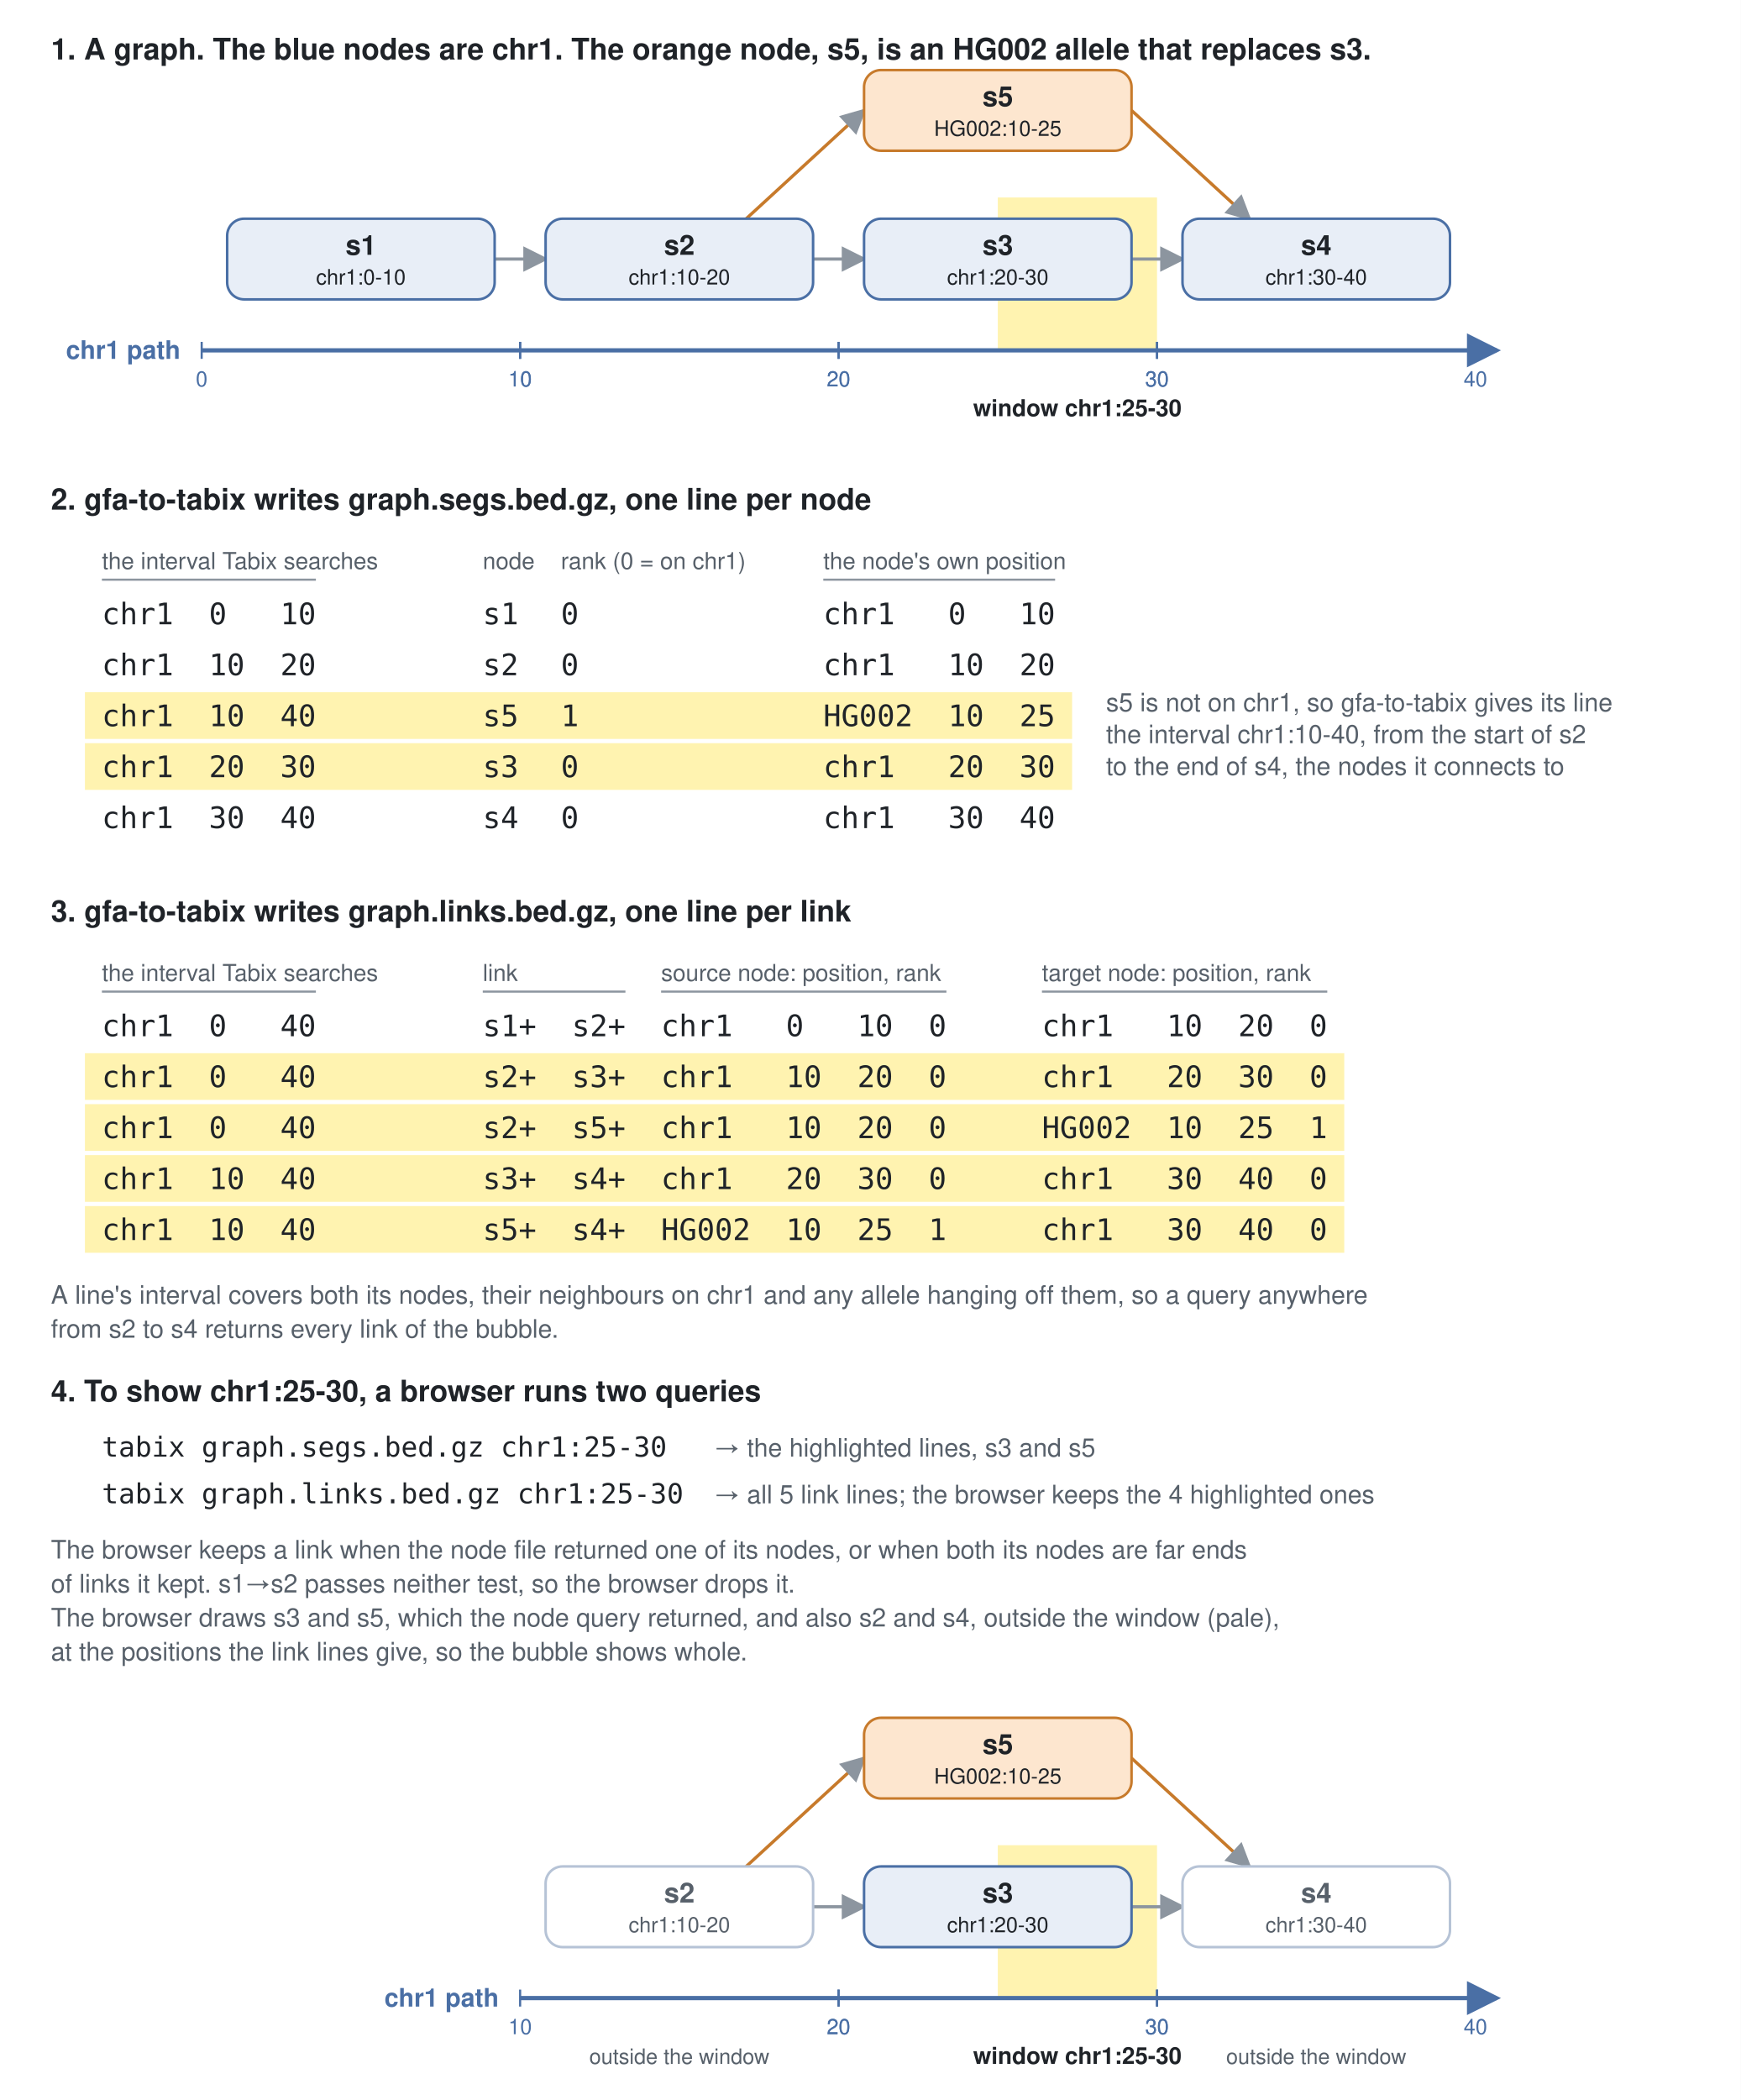
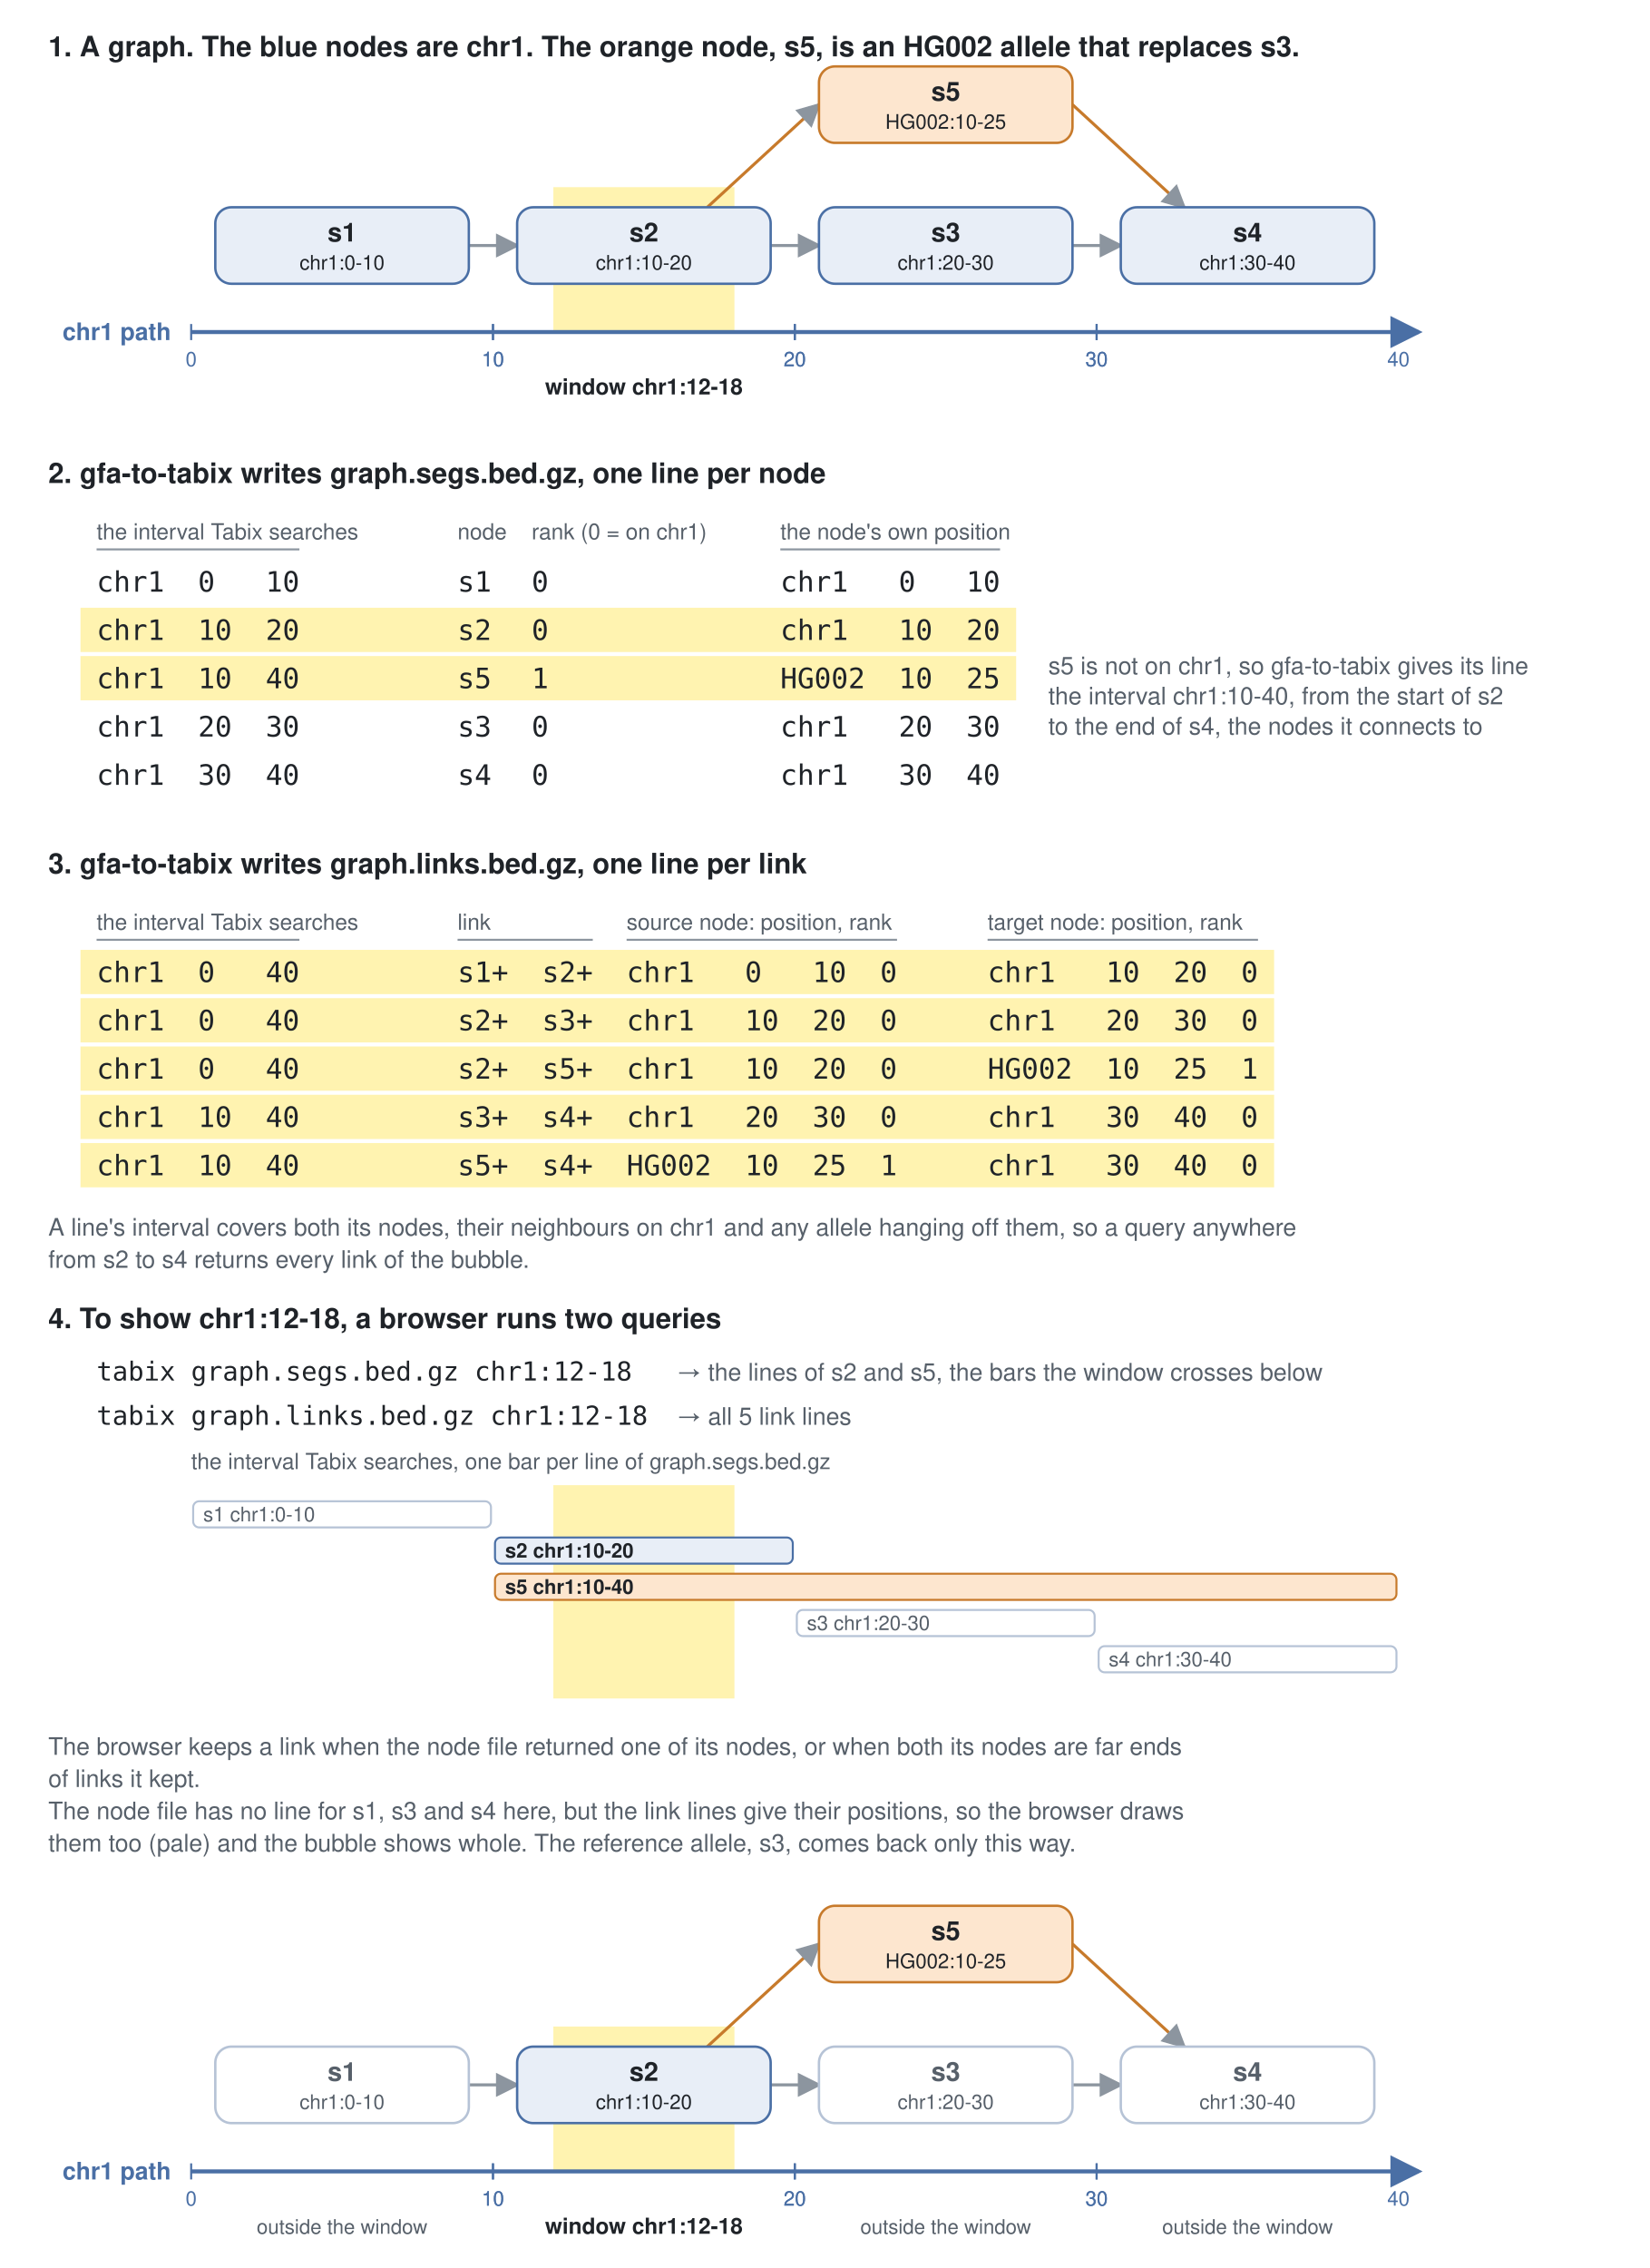
- <svg xmlns="http://www.w3.org/2000/svg" width="820" height="989" viewBox="0 0 820 989" font-family="Helvetica, Arial, sans-serif">
-   <rect width="820" height="989" fill="white" />
+ <svg xmlns="http://www.w3.org/2000/svg" width="820" height="1127" viewBox="0 0 820 1127" font-family="Helvetica, Arial, sans-serif">
+   <rect width="820" height="1127" fill="white" />
  <defs>
    <marker id="head" markerWidth="8" markerHeight="8" refX="7" refY="4" orient="auto">
      <path d="M0,0 L8,4 L0,8 z" fill="#8c959f" />
    </marker>
    <marker id="ref" markerWidth="8" markerHeight="8" refX="7" refY="4" orient="auto">
      <path d="M0,0 L8,4 L0,8 z" fill="#4a6fa5" />
    </marker>
  </defs>
  <text x="24.0" y="28.0" font-size="14" fill="#1f2328" text-anchor="start" font-weight="bold">1. A graph. The blue nodes are chr1. The orange node, s5, is an HG002 allele that replaces s3.</text>
-   <rect x="470.0" y="93.0" width="75.0" height="72.0" fill="#fff3b0" />
+   <rect x="275.0" y="93.0" width="90.0" height="72.0" fill="#fff3b0" />
  <line x1="95.0" y1="165.0" x2="705.0" y2="165.0" stroke="#4a6fa5" stroke-width="2" marker-end="url(#ref)" />
  <text x="85.0" y="169.0" font-size="12" fill="#4a6fa5" text-anchor="end" font-weight="bold">chr1 path</text>
  <line x1="95.0" y1="161.0" x2="95.0" y2="169.0" stroke="#4a6fa5" />
  <text x="95.0" y="182.0" font-size="10" fill="#4a6fa5" text-anchor="middle" font-weight="normal">0</text>
  <line x1="245.0" y1="161.0" x2="245.0" y2="169.0" stroke="#4a6fa5" />
  <text x="245.0" y="182.0" font-size="10" fill="#4a6fa5" text-anchor="middle" font-weight="normal">10</text>
  <line x1="245.0" y1="161.0" x2="245.0" y2="169.0" stroke="#4a6fa5" />
  <text x="245.0" y="182.0" font-size="10" fill="#4a6fa5" text-anchor="middle" font-weight="normal">10</text>
  <line x1="395.0" y1="161.0" x2="395.0" y2="169.0" stroke="#4a6fa5" />
  <text x="395.0" y="182.0" font-size="10" fill="#4a6fa5" text-anchor="middle" font-weight="normal">20</text>
  <line x1="395.0" y1="161.0" x2="395.0" y2="169.0" stroke="#4a6fa5" />
  <text x="395.0" y="182.0" font-size="10" fill="#4a6fa5" text-anchor="middle" font-weight="normal">20</text>
  <line x1="545.0" y1="161.0" x2="545.0" y2="169.0" stroke="#4a6fa5" />
  <text x="545.0" y="182.0" font-size="10" fill="#4a6fa5" text-anchor="middle" font-weight="normal">30</text>
  <line x1="695.0" y1="161.0" x2="695.0" y2="169.0" stroke="#4a6fa5" />
  <text x="695.0" y="182.0" font-size="10" fill="#4a6fa5" text-anchor="middle" font-weight="normal">40</text>
  <line x1="545.0" y1="161.0" x2="545.0" y2="169.0" stroke="#4a6fa5" />
  <text x="545.0" y="182.0" font-size="10" fill="#4a6fa5" text-anchor="middle" font-weight="normal">30</text>
-   <text x="507.5" y="196.0" font-size="11" fill="#1f2328" text-anchor="middle" font-weight="bold">window chr1:25-30</text>
+   <text x="320.0" y="196.0" font-size="11" fill="#1f2328" text-anchor="middle" font-weight="bold">window chr1:12-18</text>
  <line x1="233.0" y1="122.0" x2="257.0" y2="122.0" stroke="#8c959f" stroke-width="1.5" marker-end="url(#head)" />
  <line x1="383.0" y1="122.0" x2="407.0" y2="122.0" stroke="#8c959f" stroke-width="1.5" marker-end="url(#head)" />
  <line x1="351.5" y1="103.0" x2="407.0" y2="52.0" stroke="#c77a2b" stroke-width="1.5" marker-end="url(#head)" />
  <line x1="533.0" y1="122.0" x2="557.0" y2="122.0" stroke="#8c959f" stroke-width="1.5" marker-end="url(#head)" />
  <line x1="533.0" y1="52.0" x2="588.5" y2="103.0" stroke="#c77a2b" stroke-width="1.5" marker-end="url(#head)" />
  <rect x="107.0" y="103.0" width="126" height="38" rx="8" fill="#e8eef7" stroke="#4a6fa5" stroke-width="1.2" />
  <text x="170.0" y="120.0" font-size="13" fill="#1f2328" text-anchor="middle" font-weight="bold">s1</text>
  <text x="170.0" y="134.0" font-size="10" fill="#1f2328" text-anchor="middle" font-weight="normal">chr1:0-10</text>
  <rect x="257.0" y="103.0" width="126" height="38" rx="8" fill="#e8eef7" stroke="#4a6fa5" stroke-width="1.2" />
  <text x="320.0" y="120.0" font-size="13" fill="#1f2328" text-anchor="middle" font-weight="bold">s2</text>
  <text x="320.0" y="134.0" font-size="10" fill="#1f2328" text-anchor="middle" font-weight="normal">chr1:10-20</text>
  <rect x="407.0" y="33.0" width="126" height="38" rx="8" fill="#fde6cf" stroke="#c77a2b" stroke-width="1.2" />
  <text x="470.0" y="50.0" font-size="13" fill="#1f2328" text-anchor="middle" font-weight="bold">s5</text>
  <text x="470.0" y="64.0" font-size="10" fill="#1f2328" text-anchor="middle" font-weight="normal">HG002:10-25</text>
  <rect x="407.0" y="103.0" width="126" height="38" rx="8" fill="#e8eef7" stroke="#4a6fa5" stroke-width="1.2" />
  <text x="470.0" y="120.0" font-size="13" fill="#1f2328" text-anchor="middle" font-weight="bold">s3</text>
  <text x="470.0" y="134.0" font-size="10" fill="#1f2328" text-anchor="middle" font-weight="normal">chr1:20-30</text>
  <rect x="557.0" y="103.0" width="126" height="38" rx="8" fill="#e8eef7" stroke="#4a6fa5" stroke-width="1.2" />
  <text x="620.0" y="120.0" font-size="13" fill="#1f2328" text-anchor="middle" font-weight="bold">s4</text>
  <text x="620.0" y="134.0" font-size="10" fill="#1f2328" text-anchor="middle" font-weight="normal">chr1:30-40</text>
  <text x="24.0" y="240.0" font-size="14" fill="#1f2328" text-anchor="start" font-weight="bold">2. gfa-to-tabix writes graph.segs.bed.gz, one line per node</text>
  <text x="48.0" y="268.0" font-size="11" fill="#57606a" text-anchor="start" font-weight="normal">the interval Tabix searches</text>
  <line x1="48.0" y1="273" x2="148.8" y2="273" stroke="#8c959f" />
  <text x="227.4" y="268.0" font-size="11" fill="#57606a" text-anchor="start" font-weight="normal">node</text>
  <text x="264.2" y="268.0" font-size="11" fill="#57606a" text-anchor="start" font-weight="normal">rank (0 = on chr1)</text>
  <text x="387.8" y="268.0" font-size="11" fill="#57606a" text-anchor="start" font-weight="normal">the node's own position</text>
  <line x1="387.8" y1="273" x2="497.0" y2="273" stroke="#8c959f" />
  <text x="48.0" y="294.0" font-size="14" fill="#1f2328" text-anchor="start" font-weight="normal" font-family="Menlo, Consolas, DejaVu Sans Mono, monospace">chr1</text>
  <text x="98.4" y="294.0" font-size="14" fill="#1f2328" text-anchor="start" font-weight="normal" font-family="Menlo, Consolas, DejaVu Sans Mono, monospace">0</text>
  <text x="132.0" y="294.0" font-size="14" fill="#1f2328" text-anchor="start" font-weight="normal" font-family="Menlo, Consolas, DejaVu Sans Mono, monospace">10</text>
  <text x="227.4" y="294.0" font-size="14" fill="#1f2328" text-anchor="start" font-weight="normal" font-family="Menlo, Consolas, DejaVu Sans Mono, monospace">s1</text>
  <text x="264.2" y="294.0" font-size="14" fill="#1f2328" text-anchor="start" font-weight="normal" font-family="Menlo, Consolas, DejaVu Sans Mono, monospace">0</text>
  <text x="387.8" y="294.0" font-size="14" fill="#1f2328" text-anchor="start" font-weight="normal" font-family="Menlo, Consolas, DejaVu Sans Mono, monospace">chr1</text>
  <text x="446.6" y="294.0" font-size="14" fill="#1f2328" text-anchor="start" font-weight="normal" font-family="Menlo, Consolas, DejaVu Sans Mono, monospace">0</text>
  <text x="480.2" y="294.0" font-size="14" fill="#1f2328" text-anchor="start" font-weight="normal" font-family="Menlo, Consolas, DejaVu Sans Mono, monospace">10</text>
+   <rect x="40" y="302" width="465.0" height="22" fill="#fff3b0" />
  <text x="48.0" y="318.0" font-size="14" fill="#1f2328" text-anchor="start" font-weight="normal" font-family="Menlo, Consolas, DejaVu Sans Mono, monospace">chr1</text>
  <text x="98.4" y="318.0" font-size="14" fill="#1f2328" text-anchor="start" font-weight="normal" font-family="Menlo, Consolas, DejaVu Sans Mono, monospace">10</text>
  <text x="132.0" y="318.0" font-size="14" fill="#1f2328" text-anchor="start" font-weight="normal" font-family="Menlo, Consolas, DejaVu Sans Mono, monospace">20</text>
  <text x="227.4" y="318.0" font-size="14" fill="#1f2328" text-anchor="start" font-weight="normal" font-family="Menlo, Consolas, DejaVu Sans Mono, monospace">s2</text>
  <text x="264.2" y="318.0" font-size="14" fill="#1f2328" text-anchor="start" font-weight="normal" font-family="Menlo, Consolas, DejaVu Sans Mono, monospace">0</text>
  <text x="387.8" y="318.0" font-size="14" fill="#1f2328" text-anchor="start" font-weight="normal" font-family="Menlo, Consolas, DejaVu Sans Mono, monospace">chr1</text>
  <text x="446.6" y="318.0" font-size="14" fill="#1f2328" text-anchor="start" font-weight="normal" font-family="Menlo, Consolas, DejaVu Sans Mono, monospace">10</text>
  <text x="480.2" y="318.0" font-size="14" fill="#1f2328" text-anchor="start" font-weight="normal" font-family="Menlo, Consolas, DejaVu Sans Mono, monospace">20</text>
  <rect x="40" y="326" width="465.0" height="22" fill="#fff3b0" />
  <text x="48.0" y="342.0" font-size="14" fill="#1f2328" text-anchor="start" font-weight="normal" font-family="Menlo, Consolas, DejaVu Sans Mono, monospace">chr1</text>
  <text x="98.4" y="342.0" font-size="14" fill="#1f2328" text-anchor="start" font-weight="normal" font-family="Menlo, Consolas, DejaVu Sans Mono, monospace">10</text>
  <text x="132.0" y="342.0" font-size="14" fill="#1f2328" text-anchor="start" font-weight="normal" font-family="Menlo, Consolas, DejaVu Sans Mono, monospace">40</text>
  <text x="227.4" y="342.0" font-size="14" fill="#1f2328" text-anchor="start" font-weight="normal" font-family="Menlo, Consolas, DejaVu Sans Mono, monospace">s5</text>
  <text x="264.2" y="342.0" font-size="14" fill="#1f2328" text-anchor="start" font-weight="normal" font-family="Menlo, Consolas, DejaVu Sans Mono, monospace">1</text>
  <text x="387.8" y="342.0" font-size="14" fill="#1f2328" text-anchor="start" font-weight="normal" font-family="Menlo, Consolas, DejaVu Sans Mono, monospace">HG002</text>
  <text x="446.6" y="342.0" font-size="14" fill="#1f2328" text-anchor="start" font-weight="normal" font-family="Menlo, Consolas, DejaVu Sans Mono, monospace">10</text>
  <text x="480.2" y="342.0" font-size="14" fill="#1f2328" text-anchor="start" font-weight="normal" font-family="Menlo, Consolas, DejaVu Sans Mono, monospace">25</text>
-   <rect x="40" y="350" width="465.0" height="22" fill="#fff3b0" />
  <text x="48.0" y="366.0" font-size="14" fill="#1f2328" text-anchor="start" font-weight="normal" font-family="Menlo, Consolas, DejaVu Sans Mono, monospace">chr1</text>
  <text x="98.4" y="366.0" font-size="14" fill="#1f2328" text-anchor="start" font-weight="normal" font-family="Menlo, Consolas, DejaVu Sans Mono, monospace">20</text>
  <text x="132.0" y="366.0" font-size="14" fill="#1f2328" text-anchor="start" font-weight="normal" font-family="Menlo, Consolas, DejaVu Sans Mono, monospace">30</text>
  <text x="227.4" y="366.0" font-size="14" fill="#1f2328" text-anchor="start" font-weight="normal" font-family="Menlo, Consolas, DejaVu Sans Mono, monospace">s3</text>
  <text x="264.2" y="366.0" font-size="14" fill="#1f2328" text-anchor="start" font-weight="normal" font-family="Menlo, Consolas, DejaVu Sans Mono, monospace">0</text>
  <text x="387.8" y="366.0" font-size="14" fill="#1f2328" text-anchor="start" font-weight="normal" font-family="Menlo, Consolas, DejaVu Sans Mono, monospace">chr1</text>
  <text x="446.6" y="366.0" font-size="14" fill="#1f2328" text-anchor="start" font-weight="normal" font-family="Menlo, Consolas, DejaVu Sans Mono, monospace">20</text>
  <text x="480.2" y="366.0" font-size="14" fill="#1f2328" text-anchor="start" font-weight="normal" font-family="Menlo, Consolas, DejaVu Sans Mono, monospace">30</text>
  <text x="48.0" y="390.0" font-size="14" fill="#1f2328" text-anchor="start" font-weight="normal" font-family="Menlo, Consolas, DejaVu Sans Mono, monospace">chr1</text>
  <text x="98.4" y="390.0" font-size="14" fill="#1f2328" text-anchor="start" font-weight="normal" font-family="Menlo, Consolas, DejaVu Sans Mono, monospace">30</text>
  <text x="132.0" y="390.0" font-size="14" fill="#1f2328" text-anchor="start" font-weight="normal" font-family="Menlo, Consolas, DejaVu Sans Mono, monospace">40</text>
  <text x="227.4" y="390.0" font-size="14" fill="#1f2328" text-anchor="start" font-weight="normal" font-family="Menlo, Consolas, DejaVu Sans Mono, monospace">s4</text>
  <text x="264.2" y="390.0" font-size="14" fill="#1f2328" text-anchor="start" font-weight="normal" font-family="Menlo, Consolas, DejaVu Sans Mono, monospace">0</text>
  <text x="387.8" y="390.0" font-size="14" fill="#1f2328" text-anchor="start" font-weight="normal" font-family="Menlo, Consolas, DejaVu Sans Mono, monospace">chr1</text>
  <text x="446.6" y="390.0" font-size="14" fill="#1f2328" text-anchor="start" font-weight="normal" font-family="Menlo, Consolas, DejaVu Sans Mono, monospace">30</text>
  <text x="480.2" y="390.0" font-size="14" fill="#1f2328" text-anchor="start" font-weight="normal" font-family="Menlo, Consolas, DejaVu Sans Mono, monospace">40</text>
  <text x="521.0" y="335.0" font-size="12" fill="#57606a" text-anchor="start" font-weight="normal">s5 is not on chr1, so gfa-to-tabix gives its line</text>
  <text x="521.0" y="350.0" font-size="12" fill="#57606a" text-anchor="start" font-weight="normal">the interval chr1:10-40, from the start of s2</text>
  <text x="521.0" y="365.0" font-size="12" fill="#57606a" text-anchor="start" font-weight="normal">to the end of s4, the nodes it connects to</text>
  <text x="24.0" y="434.0" font-size="14" fill="#1f2328" text-anchor="start" font-weight="bold">3. gfa-to-tabix writes graph.links.bed.gz, one line per link</text>
  <text x="48.0" y="462.0" font-size="11" fill="#57606a" text-anchor="start" font-weight="normal">the interval Tabix searches</text>
  <line x1="48.0" y1="467" x2="148.8" y2="467" stroke="#8c959f" />
  <text x="227.4" y="462.0" font-size="11" fill="#57606a" text-anchor="start" font-weight="normal">link</text>
  <line x1="227.4" y1="467" x2="294.6" y2="467" stroke="#8c959f" />
  <text x="311.4" y="462.0" font-size="11" fill="#57606a" text-anchor="start" font-weight="normal">source node: position, rank</text>
  <line x1="311.4" y1="467" x2="445.8" y2="467" stroke="#8c959f" />
  <text x="490.8" y="462.0" font-size="11" fill="#57606a" text-anchor="start" font-weight="normal">target node: position, rank</text>
  <line x1="490.8" y1="467" x2="625.2" y2="467" stroke="#8c959f" />
+   <rect x="40" y="472" width="593.2" height="22" fill="#fff3b0" />
  <text x="48.0" y="488.0" font-size="14" fill="#1f2328" text-anchor="start" font-weight="normal" font-family="Menlo, Consolas, DejaVu Sans Mono, monospace">chr1</text>
  <text x="98.4" y="488.0" font-size="14" fill="#1f2328" text-anchor="start" font-weight="normal" font-family="Menlo, Consolas, DejaVu Sans Mono, monospace">0</text>
  <text x="132.0" y="488.0" font-size="14" fill="#1f2328" text-anchor="start" font-weight="normal" font-family="Menlo, Consolas, DejaVu Sans Mono, monospace">40</text>
  <text x="227.4" y="488.0" font-size="14" fill="#1f2328" text-anchor="start" font-weight="normal" font-family="Menlo, Consolas, DejaVu Sans Mono, monospace">s1+</text>
  <text x="269.4" y="488.0" font-size="14" fill="#1f2328" text-anchor="start" font-weight="normal" font-family="Menlo, Consolas, DejaVu Sans Mono, monospace">s2+</text>
  <text x="311.4" y="488.0" font-size="14" fill="#1f2328" text-anchor="start" font-weight="normal" font-family="Menlo, Consolas, DejaVu Sans Mono, monospace">chr1</text>
  <text x="370.2" y="488.0" font-size="14" fill="#1f2328" text-anchor="start" font-weight="normal" font-family="Menlo, Consolas, DejaVu Sans Mono, monospace">0</text>
  <text x="403.8" y="488.0" font-size="14" fill="#1f2328" text-anchor="start" font-weight="normal" font-family="Menlo, Consolas, DejaVu Sans Mono, monospace">10</text>
  <text x="437.4" y="488.0" font-size="14" fill="#1f2328" text-anchor="start" font-weight="normal" font-family="Menlo, Consolas, DejaVu Sans Mono, monospace">0</text>
  <text x="490.8" y="488.0" font-size="14" fill="#1f2328" text-anchor="start" font-weight="normal" font-family="Menlo, Consolas, DejaVu Sans Mono, monospace">chr1</text>
  <text x="549.6" y="488.0" font-size="14" fill="#1f2328" text-anchor="start" font-weight="normal" font-family="Menlo, Consolas, DejaVu Sans Mono, monospace">10</text>
  <text x="583.2" y="488.0" font-size="14" fill="#1f2328" text-anchor="start" font-weight="normal" font-family="Menlo, Consolas, DejaVu Sans Mono, monospace">20</text>
  <text x="616.8" y="488.0" font-size="14" fill="#1f2328" text-anchor="start" font-weight="normal" font-family="Menlo, Consolas, DejaVu Sans Mono, monospace">0</text>
  <rect x="40" y="496" width="593.2" height="22" fill="#fff3b0" />
  <text x="48.0" y="512.0" font-size="14" fill="#1f2328" text-anchor="start" font-weight="normal" font-family="Menlo, Consolas, DejaVu Sans Mono, monospace">chr1</text>
  <text x="98.4" y="512.0" font-size="14" fill="#1f2328" text-anchor="start" font-weight="normal" font-family="Menlo, Consolas, DejaVu Sans Mono, monospace">0</text>
  <text x="132.0" y="512.0" font-size="14" fill="#1f2328" text-anchor="start" font-weight="normal" font-family="Menlo, Consolas, DejaVu Sans Mono, monospace">40</text>
  <text x="227.4" y="512.0" font-size="14" fill="#1f2328" text-anchor="start" font-weight="normal" font-family="Menlo, Consolas, DejaVu Sans Mono, monospace">s2+</text>
  <text x="269.4" y="512.0" font-size="14" fill="#1f2328" text-anchor="start" font-weight="normal" font-family="Menlo, Consolas, DejaVu Sans Mono, monospace">s3+</text>
  <text x="311.4" y="512.0" font-size="14" fill="#1f2328" text-anchor="start" font-weight="normal" font-family="Menlo, Consolas, DejaVu Sans Mono, monospace">chr1</text>
  <text x="370.2" y="512.0" font-size="14" fill="#1f2328" text-anchor="start" font-weight="normal" font-family="Menlo, Consolas, DejaVu Sans Mono, monospace">10</text>
  <text x="403.8" y="512.0" font-size="14" fill="#1f2328" text-anchor="start" font-weight="normal" font-family="Menlo, Consolas, DejaVu Sans Mono, monospace">20</text>
  <text x="437.4" y="512.0" font-size="14" fill="#1f2328" text-anchor="start" font-weight="normal" font-family="Menlo, Consolas, DejaVu Sans Mono, monospace">0</text>
  <text x="490.8" y="512.0" font-size="14" fill="#1f2328" text-anchor="start" font-weight="normal" font-family="Menlo, Consolas, DejaVu Sans Mono, monospace">chr1</text>
  <text x="549.6" y="512.0" font-size="14" fill="#1f2328" text-anchor="start" font-weight="normal" font-family="Menlo, Consolas, DejaVu Sans Mono, monospace">20</text>
  <text x="583.2" y="512.0" font-size="14" fill="#1f2328" text-anchor="start" font-weight="normal" font-family="Menlo, Consolas, DejaVu Sans Mono, monospace">30</text>
  <text x="616.8" y="512.0" font-size="14" fill="#1f2328" text-anchor="start" font-weight="normal" font-family="Menlo, Consolas, DejaVu Sans Mono, monospace">0</text>
  <rect x="40" y="520" width="593.2" height="22" fill="#fff3b0" />
  <text x="48.0" y="536.0" font-size="14" fill="#1f2328" text-anchor="start" font-weight="normal" font-family="Menlo, Consolas, DejaVu Sans Mono, monospace">chr1</text>
  <text x="98.4" y="536.0" font-size="14" fill="#1f2328" text-anchor="start" font-weight="normal" font-family="Menlo, Consolas, DejaVu Sans Mono, monospace">0</text>
  <text x="132.0" y="536.0" font-size="14" fill="#1f2328" text-anchor="start" font-weight="normal" font-family="Menlo, Consolas, DejaVu Sans Mono, monospace">40</text>
  <text x="227.4" y="536.0" font-size="14" fill="#1f2328" text-anchor="start" font-weight="normal" font-family="Menlo, Consolas, DejaVu Sans Mono, monospace">s2+</text>
  <text x="269.4" y="536.0" font-size="14" fill="#1f2328" text-anchor="start" font-weight="normal" font-family="Menlo, Consolas, DejaVu Sans Mono, monospace">s5+</text>
  <text x="311.4" y="536.0" font-size="14" fill="#1f2328" text-anchor="start" font-weight="normal" font-family="Menlo, Consolas, DejaVu Sans Mono, monospace">chr1</text>
  <text x="370.2" y="536.0" font-size="14" fill="#1f2328" text-anchor="start" font-weight="normal" font-family="Menlo, Consolas, DejaVu Sans Mono, monospace">10</text>
  <text x="403.8" y="536.0" font-size="14" fill="#1f2328" text-anchor="start" font-weight="normal" font-family="Menlo, Consolas, DejaVu Sans Mono, monospace">20</text>
  <text x="437.4" y="536.0" font-size="14" fill="#1f2328" text-anchor="start" font-weight="normal" font-family="Menlo, Consolas, DejaVu Sans Mono, monospace">0</text>
  <text x="490.8" y="536.0" font-size="14" fill="#1f2328" text-anchor="start" font-weight="normal" font-family="Menlo, Consolas, DejaVu Sans Mono, monospace">HG002</text>
  <text x="549.6" y="536.0" font-size="14" fill="#1f2328" text-anchor="start" font-weight="normal" font-family="Menlo, Consolas, DejaVu Sans Mono, monospace">10</text>
  <text x="583.2" y="536.0" font-size="14" fill="#1f2328" text-anchor="start" font-weight="normal" font-family="Menlo, Consolas, DejaVu Sans Mono, monospace">25</text>
  <text x="616.8" y="536.0" font-size="14" fill="#1f2328" text-anchor="start" font-weight="normal" font-family="Menlo, Consolas, DejaVu Sans Mono, monospace">1</text>
  <rect x="40" y="544" width="593.2" height="22" fill="#fff3b0" />
  <text x="48.0" y="560.0" font-size="14" fill="#1f2328" text-anchor="start" font-weight="normal" font-family="Menlo, Consolas, DejaVu Sans Mono, monospace">chr1</text>
  <text x="98.4" y="560.0" font-size="14" fill="#1f2328" text-anchor="start" font-weight="normal" font-family="Menlo, Consolas, DejaVu Sans Mono, monospace">10</text>
  <text x="132.0" y="560.0" font-size="14" fill="#1f2328" text-anchor="start" font-weight="normal" font-family="Menlo, Consolas, DejaVu Sans Mono, monospace">40</text>
  <text x="227.4" y="560.0" font-size="14" fill="#1f2328" text-anchor="start" font-weight="normal" font-family="Menlo, Consolas, DejaVu Sans Mono, monospace">s3+</text>
  <text x="269.4" y="560.0" font-size="14" fill="#1f2328" text-anchor="start" font-weight="normal" font-family="Menlo, Consolas, DejaVu Sans Mono, monospace">s4+</text>
  <text x="311.4" y="560.0" font-size="14" fill="#1f2328" text-anchor="start" font-weight="normal" font-family="Menlo, Consolas, DejaVu Sans Mono, monospace">chr1</text>
  <text x="370.2" y="560.0" font-size="14" fill="#1f2328" text-anchor="start" font-weight="normal" font-family="Menlo, Consolas, DejaVu Sans Mono, monospace">20</text>
  <text x="403.8" y="560.0" font-size="14" fill="#1f2328" text-anchor="start" font-weight="normal" font-family="Menlo, Consolas, DejaVu Sans Mono, monospace">30</text>
  <text x="437.4" y="560.0" font-size="14" fill="#1f2328" text-anchor="start" font-weight="normal" font-family="Menlo, Consolas, DejaVu Sans Mono, monospace">0</text>
  <text x="490.8" y="560.0" font-size="14" fill="#1f2328" text-anchor="start" font-weight="normal" font-family="Menlo, Consolas, DejaVu Sans Mono, monospace">chr1</text>
  <text x="549.6" y="560.0" font-size="14" fill="#1f2328" text-anchor="start" font-weight="normal" font-family="Menlo, Consolas, DejaVu Sans Mono, monospace">30</text>
  <text x="583.2" y="560.0" font-size="14" fill="#1f2328" text-anchor="start" font-weight="normal" font-family="Menlo, Consolas, DejaVu Sans Mono, monospace">40</text>
  <text x="616.8" y="560.0" font-size="14" fill="#1f2328" text-anchor="start" font-weight="normal" font-family="Menlo, Consolas, DejaVu Sans Mono, monospace">0</text>
  <rect x="40" y="568" width="593.2" height="22" fill="#fff3b0" />
  <text x="48.0" y="584.0" font-size="14" fill="#1f2328" text-anchor="start" font-weight="normal" font-family="Menlo, Consolas, DejaVu Sans Mono, monospace">chr1</text>
  <text x="98.4" y="584.0" font-size="14" fill="#1f2328" text-anchor="start" font-weight="normal" font-family="Menlo, Consolas, DejaVu Sans Mono, monospace">10</text>
  <text x="132.0" y="584.0" font-size="14" fill="#1f2328" text-anchor="start" font-weight="normal" font-family="Menlo, Consolas, DejaVu Sans Mono, monospace">40</text>
  <text x="227.4" y="584.0" font-size="14" fill="#1f2328" text-anchor="start" font-weight="normal" font-family="Menlo, Consolas, DejaVu Sans Mono, monospace">s5+</text>
  <text x="269.4" y="584.0" font-size="14" fill="#1f2328" text-anchor="start" font-weight="normal" font-family="Menlo, Consolas, DejaVu Sans Mono, monospace">s4+</text>
  <text x="311.4" y="584.0" font-size="14" fill="#1f2328" text-anchor="start" font-weight="normal" font-family="Menlo, Consolas, DejaVu Sans Mono, monospace">HG002</text>
  <text x="370.2" y="584.0" font-size="14" fill="#1f2328" text-anchor="start" font-weight="normal" font-family="Menlo, Consolas, DejaVu Sans Mono, monospace">10</text>
  <text x="403.8" y="584.0" font-size="14" fill="#1f2328" text-anchor="start" font-weight="normal" font-family="Menlo, Consolas, DejaVu Sans Mono, monospace">25</text>
  <text x="437.4" y="584.0" font-size="14" fill="#1f2328" text-anchor="start" font-weight="normal" font-family="Menlo, Consolas, DejaVu Sans Mono, monospace">1</text>
  <text x="490.8" y="584.0" font-size="14" fill="#1f2328" text-anchor="start" font-weight="normal" font-family="Menlo, Consolas, DejaVu Sans Mono, monospace">chr1</text>
  <text x="549.6" y="584.0" font-size="14" fill="#1f2328" text-anchor="start" font-weight="normal" font-family="Menlo, Consolas, DejaVu Sans Mono, monospace">30</text>
  <text x="583.2" y="584.0" font-size="14" fill="#1f2328" text-anchor="start" font-weight="normal" font-family="Menlo, Consolas, DejaVu Sans Mono, monospace">40</text>
  <text x="616.8" y="584.0" font-size="14" fill="#1f2328" text-anchor="start" font-weight="normal" font-family="Menlo, Consolas, DejaVu Sans Mono, monospace">0</text>
  <text x="24.0" y="614.0" font-size="12" fill="#57606a" text-anchor="start" font-weight="normal">A line's interval covers both its nodes, their neighbours on chr1 and any allele hanging off them, so a query anywhere</text>
  <text x="24.0" y="630.0" font-size="12" fill="#57606a" text-anchor="start" font-weight="normal">from s2 to s4 returns every link of the bubble.</text>
-   <text x="24.0" y="660.0" font-size="14" fill="#1f2328" text-anchor="start" font-weight="bold">4. To show chr1:25-30, a browser runs two queries</text>
-   <text x="48.0" y="686.0" font-size="13" fill="#1f2328" text-anchor="start" font-weight="normal" font-family="Menlo, Consolas, DejaVu Sans Mono, monospace">tabix graph.segs.bed.gz chr1:25-30</text>
-   <text x="336.5" y="686.0" font-size="12" fill="#57606a" text-anchor="start" font-weight="normal">→ the highlighted lines, s3 and s5</text>
-   <text x="48.0" y="708.0" font-size="13" fill="#1f2328" text-anchor="start" font-weight="normal" font-family="Menlo, Consolas, DejaVu Sans Mono, monospace">tabix graph.links.bed.gz chr1:25-30</text>
-   <text x="336.5" y="708.0" font-size="12" fill="#57606a" text-anchor="start" font-weight="normal">→ all 5 link lines; the browser keeps the 4 highlighted ones</text>
-   <text x="24.0" y="734.0" font-size="12" fill="#57606a" text-anchor="start" font-weight="normal">The browser keeps a link when the node file returned one of its nodes, or when both its nodes are far ends</text>
-   <text x="24.0" y="750.0" font-size="12" fill="#57606a" text-anchor="start" font-weight="normal">of links it kept. s1→s2 passes neither test, so the browser drops it.</text>
-   <text x="24.0" y="766.0" font-size="12" fill="#57606a" text-anchor="start" font-weight="normal">The browser draws s3 and s5, which the node query returned, and also s2 and s4, outside the window (pale),</text>
-   <text x="24.0" y="782.0" font-size="12" fill="#57606a" text-anchor="start" font-weight="normal">at the positions the link lines give, so the bubble shows whole.</text>
-   <rect x="470.0" y="869.0" width="75.0" height="72.0" fill="#fff3b0" />
-   <line x1="245.0" y1="941.0" x2="705.0" y2="941.0" stroke="#4a6fa5" stroke-width="2" marker-end="url(#ref)" />
-   <text x="235.0" y="945.0" font-size="12" fill="#4a6fa5" text-anchor="end" font-weight="bold">chr1 path</text>
-   <line x1="245.0" y1="937.0" x2="245.0" y2="945.0" stroke="#4a6fa5" />
-   <text x="245.0" y="958.0" font-size="10" fill="#4a6fa5" text-anchor="middle" font-weight="normal">10</text>
-   <line x1="395.0" y1="937.0" x2="395.0" y2="945.0" stroke="#4a6fa5" />
-   <text x="395.0" y="958.0" font-size="10" fill="#4a6fa5" text-anchor="middle" font-weight="normal">20</text>
-   <line x1="395.0" y1="937.0" x2="395.0" y2="945.0" stroke="#4a6fa5" />
-   <text x="395.0" y="958.0" font-size="10" fill="#4a6fa5" text-anchor="middle" font-weight="normal">20</text>
-   <line x1="545.0" y1="937.0" x2="545.0" y2="945.0" stroke="#4a6fa5" />
-   <text x="545.0" y="958.0" font-size="10" fill="#4a6fa5" text-anchor="middle" font-weight="normal">30</text>
-   <line x1="695.0" y1="937.0" x2="695.0" y2="945.0" stroke="#4a6fa5" />
-   <text x="695.0" y="958.0" font-size="10" fill="#4a6fa5" text-anchor="middle" font-weight="normal">40</text>
-   <line x1="545.0" y1="937.0" x2="545.0" y2="945.0" stroke="#4a6fa5" />
-   <text x="545.0" y="958.0" font-size="10" fill="#4a6fa5" text-anchor="middle" font-weight="normal">30</text>
-   <text x="507.5" y="972.0" font-size="11" fill="#1f2328" text-anchor="middle" font-weight="bold">window chr1:25-30</text>
-   <line x1="383.0" y1="898.0" x2="407.0" y2="898.0" stroke="#8c959f" stroke-width="1.5" marker-end="url(#head)" />
-   <line x1="351.5" y1="879.0" x2="407.0" y2="828.0" stroke="#c77a2b" stroke-width="1.5" marker-end="url(#head)" />
-   <line x1="533.0" y1="898.0" x2="557.0" y2="898.0" stroke="#8c959f" stroke-width="1.5" marker-end="url(#head)" />
-   <line x1="533.0" y1="828.0" x2="588.5" y2="879.0" stroke="#c77a2b" stroke-width="1.5" marker-end="url(#head)" />
-   <rect x="257.0" y="879.0" width="126" height="38" rx="8" fill="white" stroke="#b6c3d6" stroke-width="1.2" />
-   <text x="320.0" y="896.0" font-size="13" fill="#57606a" text-anchor="middle" font-weight="bold">s2</text>
-   <text x="320.0" y="910.0" font-size="10" fill="#57606a" text-anchor="middle" font-weight="normal">chr1:10-20</text>
-   <rect x="407.0" y="879.0" width="126" height="38" rx="8" fill="#e8eef7" stroke="#4a6fa5" stroke-width="1.2" />
-   <text x="470.0" y="896.0" font-size="13" fill="#1f2328" text-anchor="middle" font-weight="bold">s3</text>
-   <text x="470.0" y="910.0" font-size="10" fill="#1f2328" text-anchor="middle" font-weight="normal">chr1:20-30</text>
-   <rect x="557.0" y="879.0" width="126" height="38" rx="8" fill="white" stroke="#b6c3d6" stroke-width="1.2" />
-   <text x="620.0" y="896.0" font-size="13" fill="#57606a" text-anchor="middle" font-weight="bold">s4</text>
-   <text x="620.0" y="910.0" font-size="10" fill="#57606a" text-anchor="middle" font-weight="normal">chr1:30-40</text>
-   <rect x="407.0" y="809.0" width="126" height="38" rx="8" fill="#fde6cf" stroke="#c77a2b" stroke-width="1.2" />
-   <text x="470.0" y="826.0" font-size="13" fill="#1f2328" text-anchor="middle" font-weight="bold">s5</text>
-   <text x="470.0" y="840.0" font-size="10" fill="#1f2328" text-anchor="middle" font-weight="normal">HG002:10-25</text>
-   <text x="320.0" y="972.0" font-size="10" fill="#57606a" text-anchor="middle" font-weight="normal">outside the window</text>
-   <text x="620.0" y="972.0" font-size="10" fill="#57606a" text-anchor="middle" font-weight="normal">outside the window</text>
+   <text x="24.0" y="660.0" font-size="14" fill="#1f2328" text-anchor="start" font-weight="bold">4. To show chr1:12-18, a browser runs two queries</text>
+   <text x="48.0" y="686.0" font-size="13" fill="#1f2328" text-anchor="start" font-weight="normal" font-family="Menlo, Consolas, DejaVu Sans Mono, monospace">tabix graph.segs.bed.gz chr1:12-18</text>
+   <text x="336.5" y="686.0" font-size="12" fill="#57606a" text-anchor="start" font-weight="normal">→ the lines of s2 and s5, the bars the window crosses below</text>
+   <text x="48.0" y="708.0" font-size="13" fill="#1f2328" text-anchor="start" font-weight="normal" font-family="Menlo, Consolas, DejaVu Sans Mono, monospace">tabix graph.links.bed.gz chr1:12-18</text>
+   <text x="336.5" y="708.0" font-size="12" fill="#57606a" text-anchor="start" font-weight="normal">→ all 5 link lines</text>
+   <text x="95.0" y="730.0" font-size="11" fill="#57606a" text-anchor="start" font-weight="normal">the interval Tabix searches, one bar per line of graph.segs.bed.gz</text>
+   <rect x="275.0" y="738" width="90.0" height="106" fill="#fff3b0" />
+   <rect x="96.0" y="746" width="148.0" height="13" rx="3" fill="white" stroke="#b6c3d6" />
+   <text x="101.0" y="756.0" font-size="10" fill="#57606a" text-anchor="start" font-weight="normal">s1  chr1:0-10</text>
+   <rect x="246.0" y="764" width="148.0" height="13" rx="3" fill="#e8eef7" stroke="#4a6fa5" />
+   <text x="251.0" y="774.0" font-size="10" fill="#1f2328" text-anchor="start" font-weight="bold">s2  chr1:10-20</text>
+   <rect x="246.0" y="782" width="448.0" height="13" rx="3" fill="#fde6cf" stroke="#c77a2b" />
+   <text x="251.0" y="792.0" font-size="10" fill="#1f2328" text-anchor="start" font-weight="bold">s5  chr1:10-40</text>
+   <rect x="396.0" y="800" width="148.0" height="13" rx="3" fill="white" stroke="#b6c3d6" />
+   <text x="401.0" y="810.0" font-size="10" fill="#57606a" text-anchor="start" font-weight="normal">s3  chr1:20-30</text>
+   <rect x="546.0" y="818" width="148.0" height="13" rx="3" fill="white" stroke="#b6c3d6" />
+   <text x="551.0" y="828.0" font-size="10" fill="#57606a" text-anchor="start" font-weight="normal">s4  chr1:30-40</text>
+   <text x="24.0" y="872.0" font-size="12" fill="#57606a" text-anchor="start" font-weight="normal">The browser keeps a link when the node file returned one of its nodes, or when both its nodes are far ends</text>
+   <text x="24.0" y="888.0" font-size="12" fill="#57606a" text-anchor="start" font-weight="normal">of links it kept.</text>
+   <text x="24.0" y="904.0" font-size="12" fill="#57606a" text-anchor="start" font-weight="normal">The node file has no line for s1, s3 and s4 here, but the link lines give their positions, so the browser draws</text>
+   <text x="24.0" y="920.0" font-size="12" fill="#57606a" text-anchor="start" font-weight="normal">them too (pale) and the bubble shows whole. The reference allele, s3, comes back only this way.</text>
+   <rect x="275.0" y="1007.0" width="90.0" height="72.0" fill="#fff3b0" />
+   <line x1="95.0" y1="1079.0" x2="705.0" y2="1079.0" stroke="#4a6fa5" stroke-width="2" marker-end="url(#ref)" />
+   <text x="85.0" y="1083.0" font-size="12" fill="#4a6fa5" text-anchor="end" font-weight="bold">chr1 path</text>
+   <line x1="95.0" y1="1075.0" x2="95.0" y2="1083.0" stroke="#4a6fa5" />
+   <text x="95.0" y="1096.0" font-size="10" fill="#4a6fa5" text-anchor="middle" font-weight="normal">0</text>
+   <line x1="245.0" y1="1075.0" x2="245.0" y2="1083.0" stroke="#4a6fa5" />
+   <text x="245.0" y="1096.0" font-size="10" fill="#4a6fa5" text-anchor="middle" font-weight="normal">10</text>
+   <line x1="245.0" y1="1075.0" x2="245.0" y2="1083.0" stroke="#4a6fa5" />
+   <text x="245.0" y="1096.0" font-size="10" fill="#4a6fa5" text-anchor="middle" font-weight="normal">10</text>
+   <line x1="395.0" y1="1075.0" x2="395.0" y2="1083.0" stroke="#4a6fa5" />
+   <text x="395.0" y="1096.0" font-size="10" fill="#4a6fa5" text-anchor="middle" font-weight="normal">20</text>
+   <line x1="395.0" y1="1075.0" x2="395.0" y2="1083.0" stroke="#4a6fa5" />
+   <text x="395.0" y="1096.0" font-size="10" fill="#4a6fa5" text-anchor="middle" font-weight="normal">20</text>
+   <line x1="545.0" y1="1075.0" x2="545.0" y2="1083.0" stroke="#4a6fa5" />
+   <text x="545.0" y="1096.0" font-size="10" fill="#4a6fa5" text-anchor="middle" font-weight="normal">30</text>
+   <line x1="695.0" y1="1075.0" x2="695.0" y2="1083.0" stroke="#4a6fa5" />
+   <text x="695.0" y="1096.0" font-size="10" fill="#4a6fa5" text-anchor="middle" font-weight="normal">40</text>
+   <line x1="545.0" y1="1075.0" x2="545.0" y2="1083.0" stroke="#4a6fa5" />
+   <text x="545.0" y="1096.0" font-size="10" fill="#4a6fa5" text-anchor="middle" font-weight="normal">30</text>
+   <text x="320.0" y="1110.0" font-size="11" fill="#1f2328" text-anchor="middle" font-weight="bold">window chr1:12-18</text>
+   <line x1="233.0" y1="1036.0" x2="257.0" y2="1036.0" stroke="#8c959f" stroke-width="1.5" marker-end="url(#head)" />
+   <line x1="383.0" y1="1036.0" x2="407.0" y2="1036.0" stroke="#8c959f" stroke-width="1.5" marker-end="url(#head)" />
+   <line x1="351.5" y1="1017.0" x2="407.0" y2="966.0" stroke="#c77a2b" stroke-width="1.5" marker-end="url(#head)" />
+   <line x1="533.0" y1="1036.0" x2="557.0" y2="1036.0" stroke="#8c959f" stroke-width="1.5" marker-end="url(#head)" />
+   <line x1="533.0" y1="966.0" x2="588.5" y2="1017.0" stroke="#c77a2b" stroke-width="1.5" marker-end="url(#head)" />
+   <rect x="107.0" y="1017.0" width="126" height="38" rx="8" fill="white" stroke="#b6c3d6" stroke-width="1.2" />
+   <text x="170.0" y="1034.0" font-size="13" fill="#57606a" text-anchor="middle" font-weight="bold">s1</text>
+   <text x="170.0" y="1048.0" font-size="10" fill="#57606a" text-anchor="middle" font-weight="normal">chr1:0-10</text>
+   <rect x="257.0" y="1017.0" width="126" height="38" rx="8" fill="#e8eef7" stroke="#4a6fa5" stroke-width="1.2" />
+   <text x="320.0" y="1034.0" font-size="13" fill="#1f2328" text-anchor="middle" font-weight="bold">s2</text>
+   <text x="320.0" y="1048.0" font-size="10" fill="#1f2328" text-anchor="middle" font-weight="normal">chr1:10-20</text>
+   <rect x="407.0" y="1017.0" width="126" height="38" rx="8" fill="white" stroke="#b6c3d6" stroke-width="1.2" />
+   <text x="470.0" y="1034.0" font-size="13" fill="#57606a" text-anchor="middle" font-weight="bold">s3</text>
+   <text x="470.0" y="1048.0" font-size="10" fill="#57606a" text-anchor="middle" font-weight="normal">chr1:20-30</text>
+   <rect x="557.0" y="1017.0" width="126" height="38" rx="8" fill="white" stroke="#b6c3d6" stroke-width="1.2" />
+   <text x="620.0" y="1034.0" font-size="13" fill="#57606a" text-anchor="middle" font-weight="bold">s4</text>
+   <text x="620.0" y="1048.0" font-size="10" fill="#57606a" text-anchor="middle" font-weight="normal">chr1:30-40</text>
+   <rect x="407.0" y="947.0" width="126" height="38" rx="8" fill="#fde6cf" stroke="#c77a2b" stroke-width="1.2" />
+   <text x="470.0" y="964.0" font-size="13" fill="#1f2328" text-anchor="middle" font-weight="bold">s5</text>
+   <text x="470.0" y="978.0" font-size="10" fill="#1f2328" text-anchor="middle" font-weight="normal">HG002:10-25</text>
+   <text x="170.0" y="1110.0" font-size="10" fill="#57606a" text-anchor="middle" font-weight="normal">outside the window</text>
+   <text x="470.0" y="1110.0" font-size="10" fill="#57606a" text-anchor="middle" font-weight="normal">outside the window</text>
+   <text x="620.0" y="1110.0" font-size="10" fill="#57606a" text-anchor="middle" font-weight="normal">outside the window</text>
</svg>
